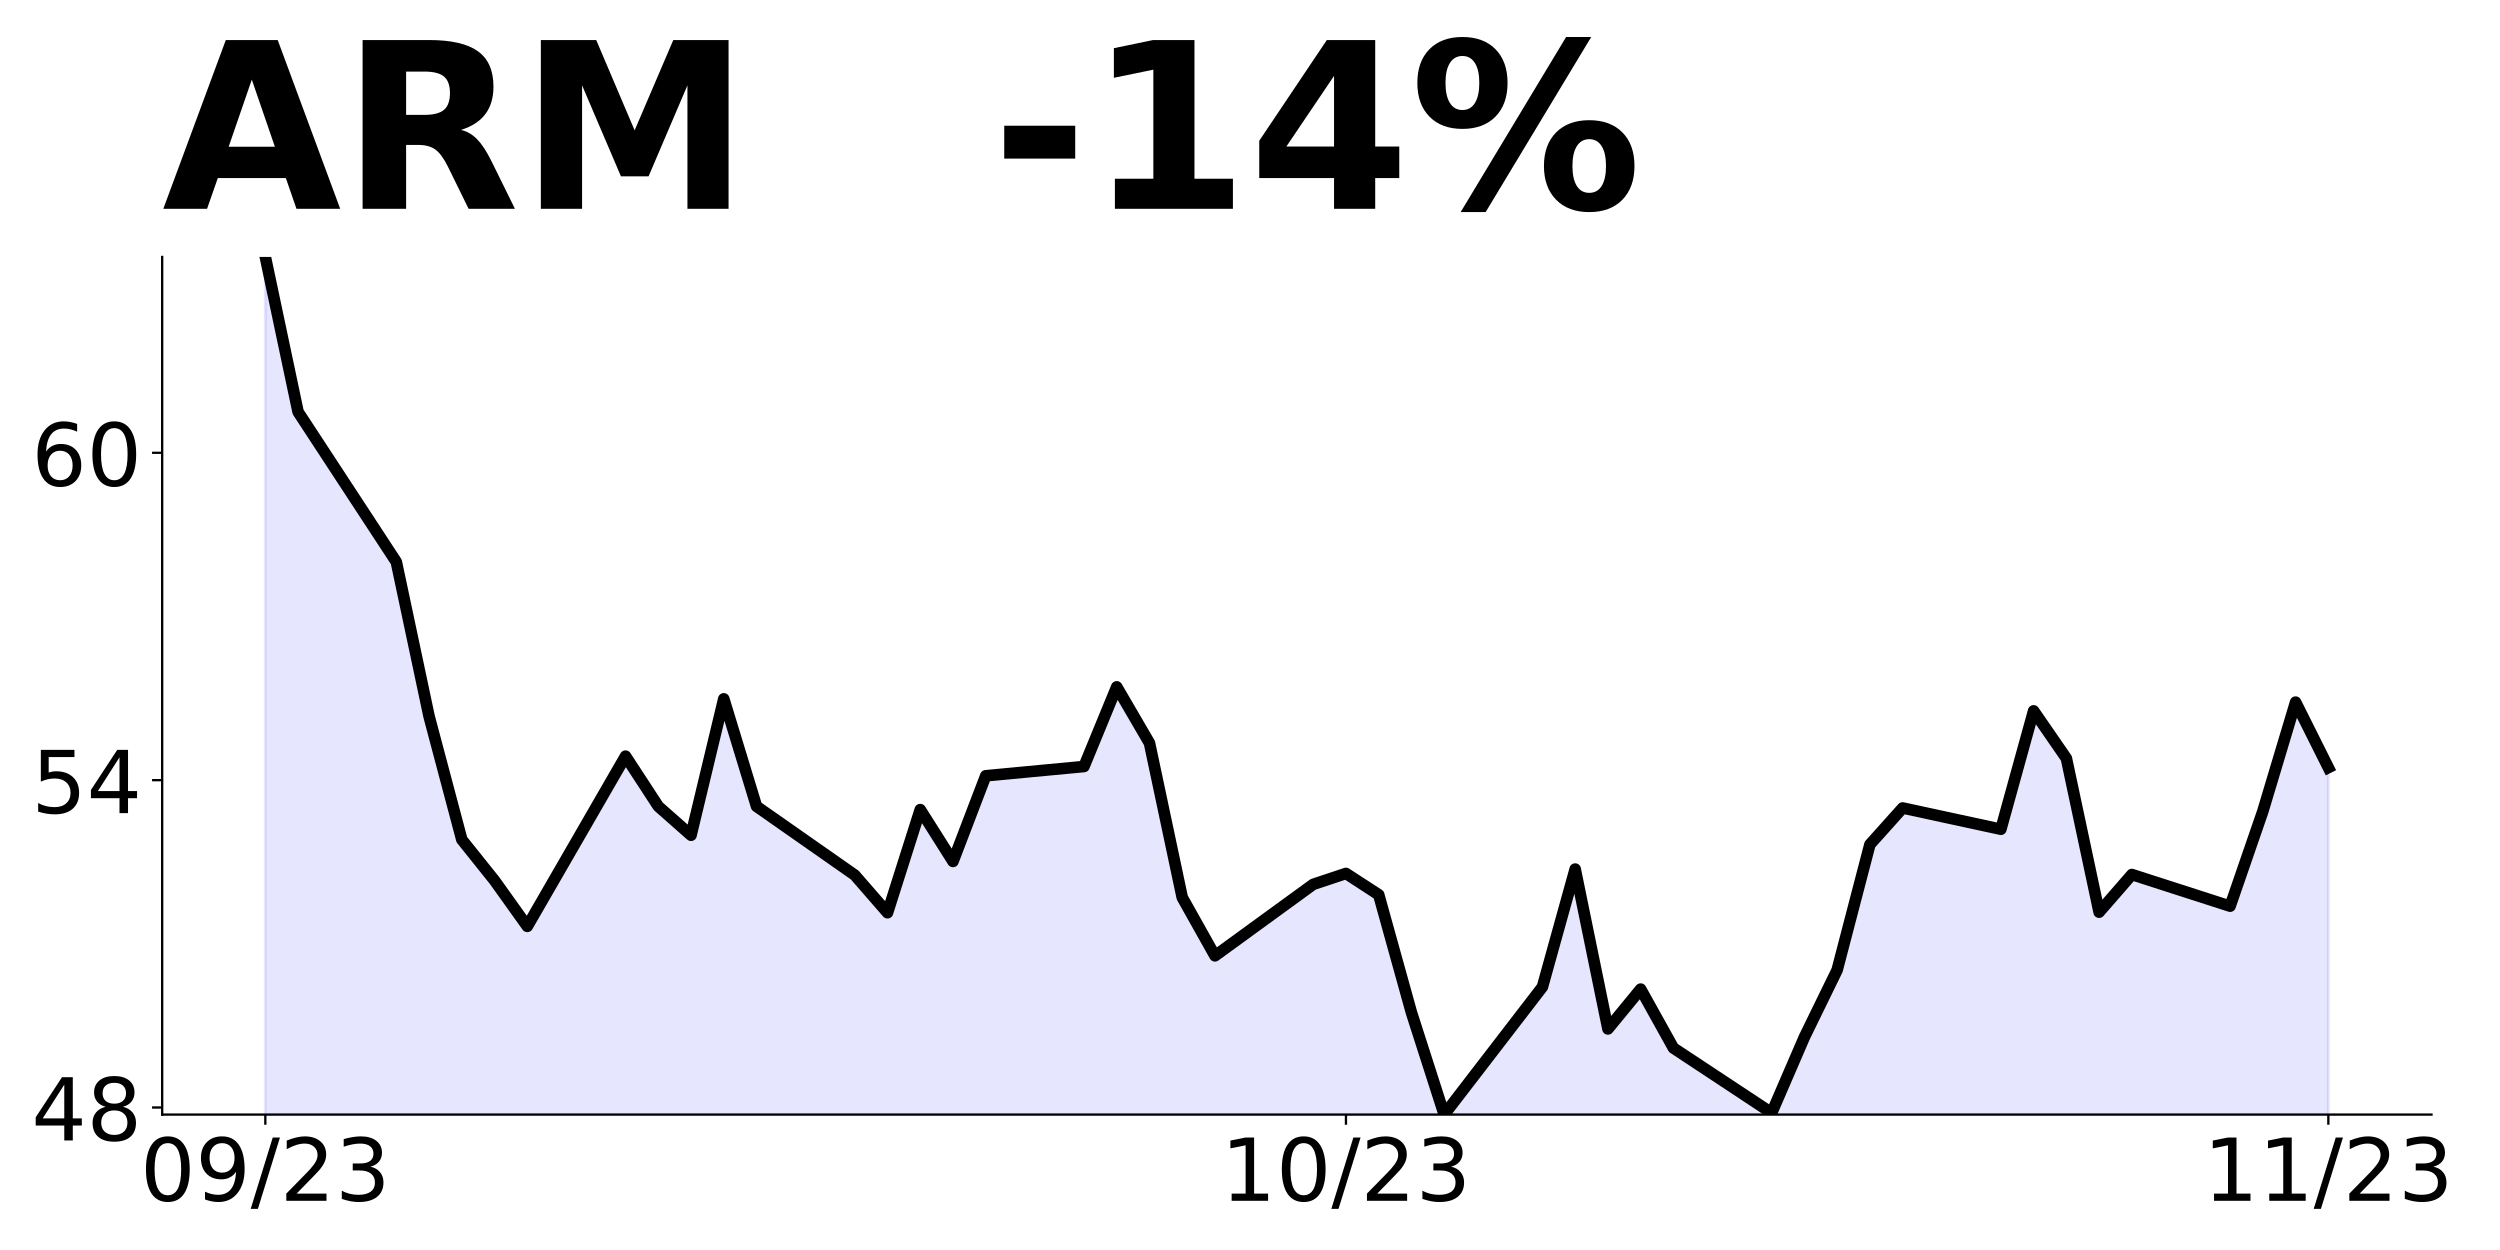
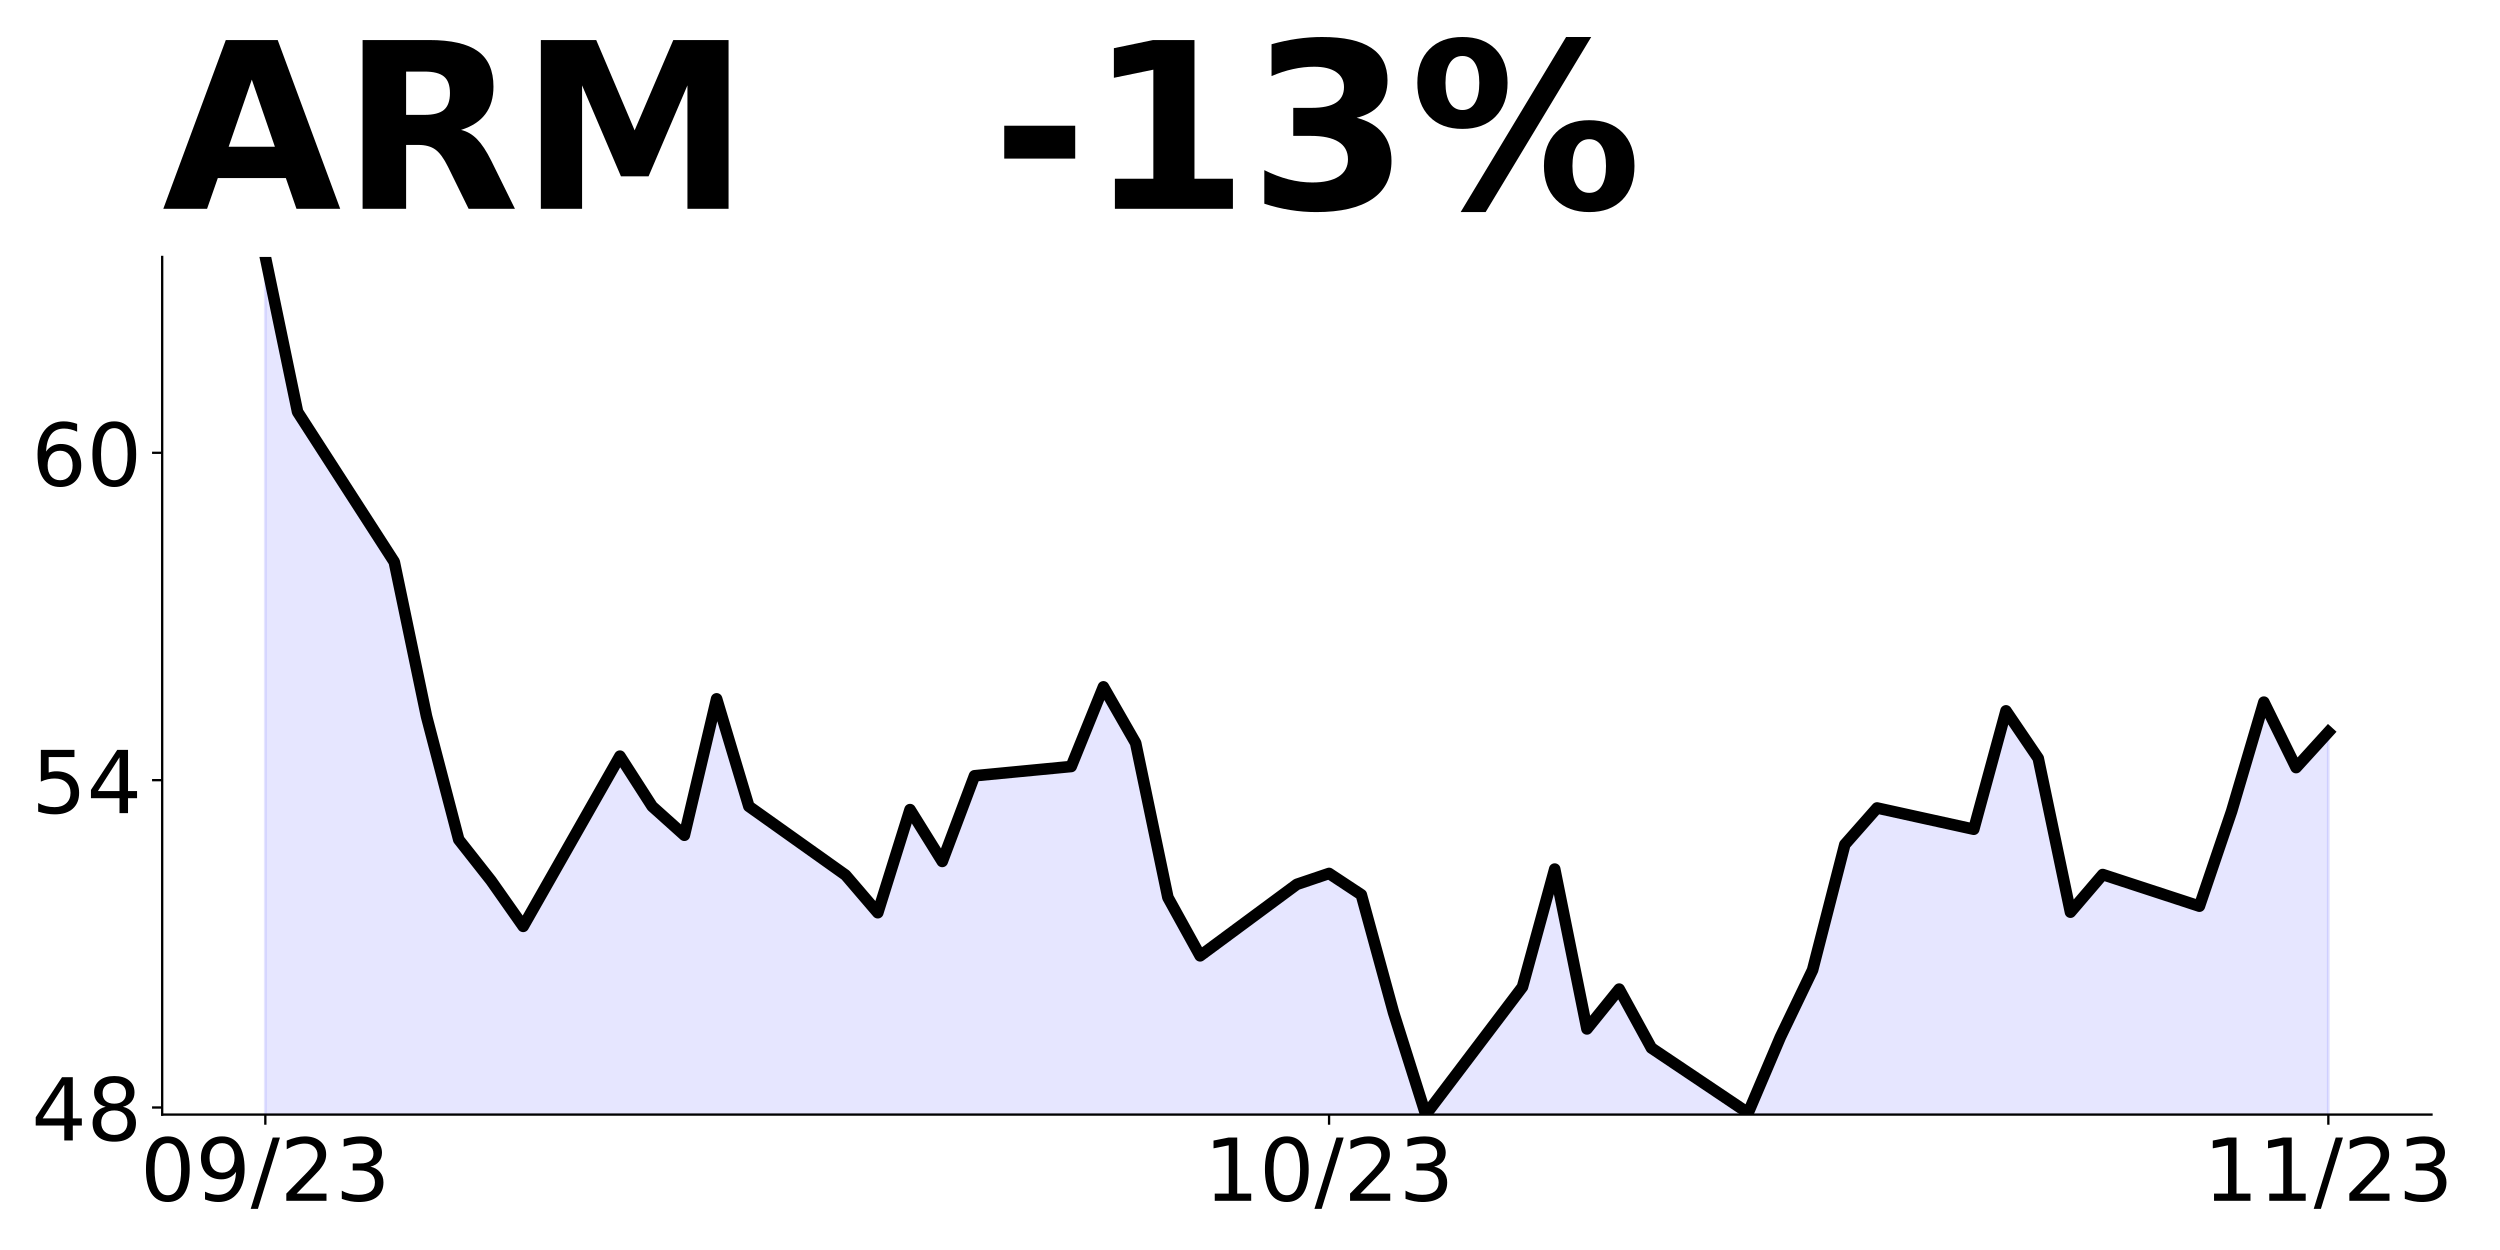
<svg xmlns="http://www.w3.org/2000/svg" xmlns:xlink="http://www.w3.org/1999/xlink" height="432pt" version="1.1" viewBox="0 0 864 432" width="864pt">
  <defs>
    <style type="text/css">
*{stroke-linecap:butt;stroke-linejoin:round;}
  </style>
  </defs>
  <g id="figure_1">
    <g id="patch_1">
      <path d="M 0 432  L 864 432  L 864 0  L 0 0  z " style="fill:none;" />
    </g>
    <g id="axes_1">
      <g id="patch_2">
        <path d="M 56.05 385.2  L 840.324 385.2  L 840.324 88.8  L 56.05 88.8  z " style="fill:none;" />
      </g>
      <g id="PolyCollection_1">
-         <path clip-path="url(#p9b62e0362b)" d="M 91.699 1287.787  L 91.699 88.8  L 103.016 142.348  L 136.967 194.199  L 148.284 247.559  L 159.601 290.171  L 170.918 304.312  L 182.235 320.15  L 216.187 261.323  L 227.504 278.669  L 238.821 288.663  L 250.138 241.525  L 261.455 278.669  L 295.406 302.427  L 306.723 315.437  L 318.04 279.801  L 329.358 297.713  L 340.675 268.111  L 374.626 264.905  L 385.943 237.377  L 397.26 256.798  L 408.577 310.157  L 419.894 330.332  L 453.845 305.632  L 465.163 301.861  L 476.48 309.214  L 487.797 349.941  L 499.114 385.2  L 533.065 341.079  L 544.382 300.353  L 555.699 355.598  L 567.016 341.834  L 578.333 362.197  L 612.285 384.634  L 623.602 358.426  L 634.919 335.234  L 646.236 291.868  L 657.553 279.235  L 691.504 286.589  L 702.821 245.673  L 714.138 262.077  L 725.455 315.248  L 736.773 302.238  L 770.724 313.174  L 782.041 280.366  L 793.358 242.656  L 804.675 265.282  L 804.675 1287.787  L 804.675 1287.787  L 793.358 1287.787  L 782.041 1287.787  L 770.724 1287.787  L 736.773 1287.787  L 725.455 1287.787  L 714.138 1287.787  L 702.821 1287.787  L 691.504 1287.787  L 657.553 1287.787  L 646.236 1287.787  L 634.919 1287.787  L 623.602 1287.787  L 612.285 1287.787  L 578.333 1287.787  L 567.016 1287.787  L 555.699 1287.787  L 544.382 1287.787  L 533.065 1287.787  L 499.114 1287.787  L 487.797 1287.787  L 476.48 1287.787  L 465.163 1287.787  L 453.845 1287.787  L 419.894 1287.787  L 408.577 1287.787  L 397.26 1287.787  L 385.943 1287.787  L 374.626 1287.787  L 340.675 1287.787  L 329.358 1287.787  L 318.04 1287.787  L 306.723 1287.787  L 295.406 1287.787  L 261.455 1287.787  L 250.138 1287.787  L 238.821 1287.787  L 227.504 1287.787  L 216.187 1287.787  L 182.235 1287.787  L 170.918 1287.787  L 159.601 1287.787  L 148.284 1287.787  L 136.967 1287.787  L 103.016 1287.787  L 91.699 1287.787  z " style="fill:#0000ff;fill-opacity:0.1;stroke:#0000ff;stroke-opacity:0.1;" />
+         <path clip-path="url(#pc9204c005b)" d="M 91.699 1287.787  L 91.699 88.8  L 102.839 142.348  L 136.26 194.199  L 147.4 247.559  L 158.54 290.171  L 169.681 304.312  L 180.821 320.15  L 214.242 261.323  L 225.382 278.669  L 236.522 288.663  L 247.662 241.525  L 258.803 278.669  L 292.223 302.427  L 303.364 315.437  L 314.504 279.801  L 325.644 297.713  L 336.784 268.111  L 370.205 264.905  L 381.345 237.377  L 392.486 256.798  L 403.626 310.157  L 414.766 330.332  L 448.187 305.632  L 459.327 301.861  L 470.467 309.214  L 481.608 349.941  L 492.748 385.2  L 526.169 341.079  L 537.309 300.353  L 548.449 355.598  L 559.589 341.834  L 570.73 362.197  L 604.15 384.634  L 615.291 358.426  L 626.431 335.234  L 637.571 291.868  L 648.711 279.235  L 682.132 286.589  L 693.273 245.673  L 704.413 262.077  L 715.553 315.248  L 726.693 302.238  L 760.114 313.174  L 771.254 280.366  L 782.395 242.656  L 793.535 265.282  L 804.675 253.027  L 804.675 1287.787  L 804.675 1287.787  L 793.535 1287.787  L 782.395 1287.787  L 771.254 1287.787  L 760.114 1287.787  L 726.693 1287.787  L 715.553 1287.787  L 704.413 1287.787  L 693.273 1287.787  L 682.132 1287.787  L 648.711 1287.787  L 637.571 1287.787  L 626.431 1287.787  L 615.291 1287.787  L 604.15 1287.787  L 570.73 1287.787  L 559.589 1287.787  L 548.449 1287.787  L 537.309 1287.787  L 526.169 1287.787  L 492.748 1287.787  L 481.608 1287.787  L 470.467 1287.787  L 459.327 1287.787  L 448.187 1287.787  L 414.766 1287.787  L 403.626 1287.787  L 392.486 1287.787  L 381.345 1287.787  L 370.205 1287.787  L 336.784 1287.787  L 325.644 1287.787  L 314.504 1287.787  L 303.364 1287.787  L 292.223 1287.787  L 258.803 1287.787  L 247.662 1287.787  L 236.522 1287.787  L 225.382 1287.787  L 214.242 1287.787  L 180.821 1287.787  L 169.681 1287.787  L 158.54 1287.787  L 147.4 1287.787  L 136.26 1287.787  L 102.839 1287.787  L 91.699 1287.787  z " style="fill:#0000ff;fill-opacity:0.1;stroke:#0000ff;stroke-opacity:0.1;" />
      </g>
      <g id="matplotlib.axis_1">
        <g id="xtick_1">
          <g id="line2d_1">
            <defs>
-               <path d="M 0 0  L 0 3.5  " id="mf2bb44a4bd" style="stroke:#000000;stroke-width:0.8;" />
+               <path d="M 0 0  L 0 3.5  " id="m500cb6e021" style="stroke:#000000;stroke-width:0.8;" />
            </defs>
            <g>
-               <use style="stroke:#000000;stroke-width:0.8;" x="91.699" xlink:href="#mf2bb44a4bd" y="385.2" />
+               <use style="stroke:#000000;stroke-width:0.8;" x="91.699" xlink:href="#m500cb6e021" y="385.2" />
            </g>
          </g>
          <g id="text_1">
            <defs>
              <path d="M 31.781 66.406  Q 24.172 66.406 20.328 58.906  Q 16.5 51.422 16.5 36.375  Q 16.5 21.391 20.328 13.891  Q 24.172 6.391 31.781 6.391  Q 39.453 6.391 43.281 13.891  Q 47.125 21.391 47.125 36.375  Q 47.125 51.422 43.281 58.906  Q 39.453 66.406 31.781 66.406  z M 31.781 74.219  Q 44.047 74.219 50.516 64.516  Q 56.984 54.828 56.984 36.375  Q 56.984 17.969 50.516 8.266  Q 44.047 -1.422 31.781 -1.422  Q 19.531 -1.422 13.062 8.266  Q 6.594 17.969 6.594 36.375  Q 6.594 54.828 13.062 64.516  Q 19.531 74.219 31.781 74.219  z " id="DejaVuSans-48" />
              <path d="M 10.984 1.516  L 10.984 10.5  Q 14.703 8.734 18.5 7.812  Q 22.312 6.891 25.984 6.891  Q 35.75 6.891 40.891 13.453  Q 46.047 20.016 46.781 33.406  Q 43.953 29.203 39.594 26.953  Q 35.25 24.703 29.984 24.703  Q 19.047 24.703 12.672 31.312  Q 6.297 37.938 6.297 49.422  Q 6.297 60.641 12.938 67.422  Q 19.578 74.219 30.609 74.219  Q 43.266 74.219 49.922 64.516  Q 56.594 54.828 56.594 36.375  Q 56.594 19.141 48.406 8.859  Q 40.234 -1.422 26.422 -1.422  Q 22.703 -1.422 18.891 -0.688  Q 15.094 0.047 10.984 1.516  z M 30.609 32.422  Q 37.25 32.422 41.125 36.953  Q 45.016 41.5 45.016 49.422  Q 45.016 57.281 41.125 61.844  Q 37.25 66.406 30.609 66.406  Q 23.969 66.406 20.094 61.844  Q 16.219 57.281 16.219 49.422  Q 16.219 41.5 20.094 36.953  Q 23.969 32.422 30.609 32.422  z " id="DejaVuSans-57" />
              <path d="M 25.391 72.906  L 33.688 72.906  L 8.297 -9.281  L 0 -9.281  z " id="DejaVuSans-47" />
              <path d="M 19.188 8.297  L 53.609 8.297  L 53.609 0  L 7.328 0  L 7.328 8.297  Q 12.938 14.109 22.625 23.891  Q 32.328 33.688 34.812 36.531  Q 39.547 41.844 41.422 45.531  Q 43.312 49.219 43.312 52.781  Q 43.312 58.594 39.234 62.25  Q 35.156 65.922 28.609 65.922  Q 23.969 65.922 18.812 64.312  Q 13.672 62.703 7.812 59.422  L 7.812 69.391  Q 13.766 71.781 18.938 73  Q 24.125 74.219 28.422 74.219  Q 39.75 74.219 46.484 68.547  Q 53.219 62.891 53.219 53.422  Q 53.219 48.922 51.531 44.891  Q 49.859 40.875 45.406 35.406  Q 44.188 33.984 37.641 27.219  Q 31.109 20.453 19.188 8.297  z " id="DejaVuSans-50" />
              <path d="M 40.578 39.312  Q 47.656 37.797 51.625 33  Q 55.609 28.219 55.609 21.188  Q 55.609 10.406 48.188 4.484  Q 40.766 -1.422 27.094 -1.422  Q 22.516 -1.422 17.656 -0.516  Q 12.797 0.391 7.625 2.203  L 7.625 11.719  Q 11.719 9.328 16.594 8.109  Q 21.484 6.891 26.812 6.891  Q 36.078 6.891 40.938 10.547  Q 45.797 14.203 45.797 21.188  Q 45.797 27.641 41.281 31.266  Q 36.766 34.906 28.719 34.906  L 20.219 34.906  L 20.219 43.016  L 29.109 43.016  Q 36.375 43.016 40.234 45.922  Q 44.094 48.828 44.094 54.297  Q 44.094 59.906 40.109 62.906  Q 36.141 65.922 28.719 65.922  Q 24.656 65.922 20.016 65.031  Q 15.375 64.156 9.812 62.312  L 9.812 71.094  Q 15.438 72.656 20.344 73.438  Q 25.25 74.219 29.594 74.219  Q 40.828 74.219 47.359 69.109  Q 53.906 64.016 53.906 55.328  Q 53.906 49.266 50.438 45.094  Q 46.969 40.922 40.578 39.312  z " id="DejaVuSans-51" />
            </defs>
            <g transform="translate(48.47069 414.9953)scale(0.3 -0.3)">
              <use xlink:href="#DejaVuSans-48" />
              <use x="63.623" xlink:href="#DejaVuSans-57" />
              <use x="127.246" xlink:href="#DejaVuSans-47" />
              <use x="160.938" xlink:href="#DejaVuSans-50" />
              <use x="224.561" xlink:href="#DejaVuSans-51" />
            </g>
          </g>
        </g>
        <g id="xtick_2">
          <g id="line2d_2">
            <g>
-               <use style="stroke:#000000;stroke-width:0.8;" x="465.163" xlink:href="#mf2bb44a4bd" y="385.2" />
+               <use style="stroke:#000000;stroke-width:0.8;" x="459.327" xlink:href="#m500cb6e021" y="385.2" />
            </g>
          </g>
          <g id="text_2">
            <defs>
              <path d="M 12.406 8.297  L 28.516 8.297  L 28.516 63.922  L 10.984 60.406  L 10.984 69.391  L 28.422 72.906  L 38.281 72.906  L 38.281 8.297  L 54.391 8.297  L 54.391 0  L 12.406 0  z " id="DejaVuSans-49" />
            </defs>
-             <g transform="translate(421.9344 414.9953)scale(0.3 -0.3)">
+             <g transform="translate(416.0991 414.9953)scale(0.3 -0.3)">
              <use xlink:href="#DejaVuSans-49" />
              <use x="63.623" xlink:href="#DejaVuSans-48" />
              <use x="127.246" xlink:href="#DejaVuSans-47" />
              <use x="160.938" xlink:href="#DejaVuSans-50" />
              <use x="224.561" xlink:href="#DejaVuSans-51" />
            </g>
          </g>
        </g>
        <g id="xtick_3">
          <g id="line2d_3">
            <g>
-               <use style="stroke:#000000;stroke-width:0.8;" x="804.675" xlink:href="#mf2bb44a4bd" y="385.2" />
+               <use style="stroke:#000000;stroke-width:0.8;" x="804.675" xlink:href="#m500cb6e021" y="385.2" />
            </g>
          </g>
          <g id="text_3">
            <g transform="translate(761.4469 414.9953)scale(0.3 -0.3)">
              <use xlink:href="#DejaVuSans-49" />
              <use x="63.623" xlink:href="#DejaVuSans-49" />
              <use x="127.246" xlink:href="#DejaVuSans-47" />
              <use x="160.938" xlink:href="#DejaVuSans-50" />
              <use x="224.561" xlink:href="#DejaVuSans-51" />
            </g>
          </g>
        </g>
      </g>
      <g id="matplotlib.axis_2">
        <g id="ytick_1">
          <g id="line2d_4">
            <defs>
-               <path d="M 0 0  L -3.5 0  " id="m37a1ba85ec" style="stroke:#000000;stroke-width:0.8;" />
+               <path d="M 0 0  L -3.5 0  " id="m105dd2e7a8" style="stroke:#000000;stroke-width:0.8;" />
            </defs>
            <g>
-               <use style="stroke:#000000;stroke-width:0.8;" x="56.05" xlink:href="#m37a1ba85ec" y="382.749" />
+               <use style="stroke:#000000;stroke-width:0.8;" x="56.05" xlink:href="#m105dd2e7a8" y="382.749" />
            </g>
          </g>
          <g id="text_4">
            <defs>
              <path d="M 37.797 64.312  L 12.891 25.391  L 37.797 25.391  z M 35.203 72.906  L 47.609 72.906  L 47.609 25.391  L 58.016 25.391  L 58.016 17.188  L 47.609 17.188  L 47.609 0  L 37.797 0  L 37.797 17.188  L 4.891 17.188  L 4.891 26.703  z " id="DejaVuSans-52" />
              <path d="M 31.781 34.625  Q 24.75 34.625 20.719 30.859  Q 16.703 27.094 16.703 20.516  Q 16.703 13.922 20.719 10.156  Q 24.75 6.391 31.781 6.391  Q 38.812 6.391 42.859 10.172  Q 46.922 13.969 46.922 20.516  Q 46.922 27.094 42.891 30.859  Q 38.875 34.625 31.781 34.625  z M 21.922 38.812  Q 15.578 40.375 12.031 44.719  Q 8.5 49.078 8.5 55.328  Q 8.5 64.062 14.719 69.141  Q 20.953 74.219 31.781 74.219  Q 42.672 74.219 48.875 69.141  Q 55.078 64.062 55.078 55.328  Q 55.078 49.078 51.531 44.719  Q 48 40.375 41.703 38.812  Q 48.828 37.156 52.797 32.312  Q 56.781 27.484 56.781 20.516  Q 56.781 9.906 50.312 4.234  Q 43.844 -1.422 31.781 -1.422  Q 19.734 -1.422 13.25 4.234  Q 6.781 9.906 6.781 20.516  Q 6.781 27.484 10.781 32.312  Q 14.797 37.156 21.922 38.812  z M 18.312 54.391  Q 18.312 48.734 21.844 45.562  Q 25.391 42.391 31.781 42.391  Q 38.141 42.391 41.719 45.562  Q 45.312 48.734 45.312 54.391  Q 45.312 60.062 41.719 63.234  Q 38.141 66.406 31.781 66.406  Q 25.391 66.406 21.844 63.234  Q 18.312 60.062 18.312 54.391  z " id="DejaVuSans-56" />
            </defs>
            <g transform="translate(10.875 394.1465)scale(0.3 -0.3)">
              <use xlink:href="#DejaVuSans-52" />
              <use x="63.623" xlink:href="#DejaVuSans-56" />
            </g>
          </g>
        </g>
        <g id="ytick_2">
          <g id="line2d_5">
            <g>
-               <use style="stroke:#000000;stroke-width:0.8;" x="56.05" xlink:href="#m37a1ba85ec" y="269.619" />
+               <use style="stroke:#000000;stroke-width:0.8;" x="56.05" xlink:href="#m105dd2e7a8" y="269.619" />
            </g>
          </g>
          <g id="text_5">
            <defs>
              <path d="M 10.797 72.906  L 49.516 72.906  L 49.516 64.594  L 19.828 64.594  L 19.828 46.734  Q 21.969 47.469 24.109 47.828  Q 26.266 48.188 28.422 48.188  Q 40.625 48.188 47.75 41.5  Q 54.891 34.812 54.891 23.391  Q 54.891 11.625 47.562 5.094  Q 40.234 -1.422 26.906 -1.422  Q 22.312 -1.422 17.547 -0.641  Q 12.797 0.141 7.719 1.703  L 7.719 11.625  Q 12.109 9.234 16.797 8.062  Q 21.484 6.891 26.703 6.891  Q 35.156 6.891 40.078 11.328  Q 45.016 15.766 45.016 23.391  Q 45.016 31 40.078 35.438  Q 35.156 39.891 26.703 39.891  Q 22.75 39.891 18.812 39.016  Q 14.891 38.141 10.797 36.281  z " id="DejaVuSans-53" />
            </defs>
            <g transform="translate(10.875 281.0167)scale(0.3 -0.3)">
              <use xlink:href="#DejaVuSans-53" />
              <use x="63.623" xlink:href="#DejaVuSans-52" />
            </g>
          </g>
        </g>
        <g id="ytick_3">
          <g id="line2d_6">
            <g>
-               <use style="stroke:#000000;stroke-width:0.8;" x="56.05" xlink:href="#m37a1ba85ec" y="156.489" />
+               <use style="stroke:#000000;stroke-width:0.8;" x="56.05" xlink:href="#m105dd2e7a8" y="156.489" />
            </g>
          </g>
          <g id="text_6">
            <defs>
              <path d="M 33.016 40.375  Q 26.375 40.375 22.484 35.828  Q 18.609 31.297 18.609 23.391  Q 18.609 15.531 22.484 10.953  Q 26.375 6.391 33.016 6.391  Q 39.656 6.391 43.531 10.953  Q 47.406 15.531 47.406 23.391  Q 47.406 31.297 43.531 35.828  Q 39.656 40.375 33.016 40.375  z M 52.594 71.297  L 52.594 62.312  Q 48.875 64.062 45.094 64.984  Q 41.312 65.922 37.594 65.922  Q 27.828 65.922 22.672 59.328  Q 17.531 52.734 16.797 39.406  Q 19.672 43.656 24.016 45.922  Q 28.375 48.188 33.594 48.188  Q 44.578 48.188 50.953 41.516  Q 57.328 34.859 57.328 23.391  Q 57.328 12.156 50.688 5.359  Q 44.047 -1.422 33.016 -1.422  Q 20.359 -1.422 13.672 8.266  Q 6.984 17.969 6.984 36.375  Q 6.984 53.656 15.188 63.938  Q 23.391 74.219 37.203 74.219  Q 40.922 74.219 44.703 73.484  Q 48.484 72.75 52.594 71.297  z " id="DejaVuSans-54" />
            </defs>
            <g transform="translate(10.875 167.887)scale(0.3 -0.3)">
              <use xlink:href="#DejaVuSans-54" />
              <use x="63.623" xlink:href="#DejaVuSans-48" />
            </g>
          </g>
        </g>
      </g>
      <g id="line2d_7">
-         <path clip-path="url(#p9b62e0362b)" d="M 91.699 88.8  L 103.016 142.348  L 136.967 194.199  L 148.284 247.559  L 159.601 290.171  L 170.918 304.312  L 182.235 320.15  L 216.187 261.323  L 227.504 278.669  L 238.821 288.663  L 250.138 241.525  L 261.455 278.669  L 295.406 302.427  L 306.723 315.437  L 318.04 279.801  L 329.358 297.713  L 340.675 268.111  L 374.626 264.905  L 385.943 237.377  L 397.26 256.798  L 408.577 310.157  L 419.894 330.332  L 453.845 305.632  L 465.163 301.861  L 476.48 309.214  L 487.797 349.941  L 499.114 385.2  L 533.065 341.079  L 544.382 300.353  L 555.699 355.598  L 567.016 341.834  L 578.333 362.197  L 612.285 384.634  L 623.602 358.426  L 634.919 335.234  L 646.236 291.868  L 657.553 279.235  L 691.504 286.589  L 702.821 245.673  L 714.138 262.077  L 725.455 315.248  L 736.773 302.238  L 770.724 313.174  L 782.041 280.366  L 793.358 242.656  L 804.675 265.282  " style="fill:none;stroke:#000000;stroke-linecap:square;stroke-width:4;" />
+         <path clip-path="url(#pc9204c005b)" d="M 91.699 88.8  L 102.839 142.348  L 136.26 194.199  L 147.4 247.559  L 158.54 290.171  L 169.681 304.312  L 180.821 320.15  L 214.242 261.323  L 225.382 278.669  L 236.522 288.663  L 247.662 241.525  L 258.803 278.669  L 292.223 302.427  L 303.364 315.437  L 314.504 279.801  L 325.644 297.713  L 336.784 268.111  L 370.205 264.905  L 381.345 237.377  L 392.486 256.798  L 403.626 310.157  L 414.766 330.332  L 448.187 305.632  L 459.327 301.861  L 470.467 309.214  L 481.608 349.941  L 492.748 385.2  L 526.169 341.079  L 537.309 300.353  L 548.449 355.598  L 559.589 341.834  L 570.73 362.197  L 604.15 384.634  L 615.291 358.426  L 626.431 335.234  L 637.571 291.868  L 648.711 279.235  L 682.132 286.589  L 693.273 245.673  L 704.413 262.077  L 715.553 315.248  L 726.693 302.238  L 760.114 313.174  L 771.254 280.366  L 782.395 242.656  L 793.535 265.282  L 804.675 253.027  " style="fill:none;stroke:#000000;stroke-linecap:square;stroke-width:4;" />
      </g>
      <g id="patch_3">
        <path d="M 56.05 385.2  L 56.05 88.8  " style="fill:none;stroke:#000000;stroke-linecap:square;stroke-linejoin:miter;stroke-width:0.8;" />
      </g>
      <g id="patch_4">
        <path d="M 56.05 385.2  L 840.324 385.2  " style="fill:none;stroke:#000000;stroke-linecap:square;stroke-linejoin:miter;stroke-width:0.8;" />
      </g>
      <g id="text_7">
        <defs>
          <path d="M 53.422 13.281  L 24.031 13.281  L 19.391 0  L 0.484 0  L 27.484 72.906  L 49.906 72.906  L 76.906 0  L 58.016 0  z M 28.719 26.812  L 48.688 26.812  L 38.719 55.812  z " id="DejaVuSans-Bold-65" />
          <path d="M 35.891 40.578  Q 41.797 40.578 44.359 42.766  Q 46.922 44.969 46.922 50  Q 46.922 54.984 44.359 57.125  Q 41.797 59.281 35.891 59.281  L 27.984 59.281  L 27.984 40.578  z M 27.984 27.594  L 27.984 0  L 9.188 0  L 9.188 72.906  L 37.891 72.906  Q 52.297 72.906 59 68.062  Q 65.719 63.234 65.719 52.781  Q 65.719 45.562 62.219 40.922  Q 58.734 36.281 51.703 34.078  Q 55.562 33.203 58.609 30.094  Q 61.672 27 64.797 20.703  L 75 0  L 54.984 0  L 46.094 18.109  Q 43.406 23.578 40.641 25.578  Q 37.891 27.594 33.297 27.594  z " id="DejaVuSans-Bold-82" />
          <path d="M 9.188 72.906  L 33.109 72.906  L 49.703 33.891  L 66.406 72.906  L 90.281 72.906  L 90.281 0  L 72.516 0  L 72.516 53.328  L 55.719 14.016  L 43.797 14.016  L 27 53.328  L 27 0  L 9.188 0  z " id="DejaVuSans-Bold-77" />
          <path id="DejaVuSans-Bold-32" />
          <path d="M 5.422 35.891  L 36.078 35.891  L 36.078 21.688  L 5.422 21.688  z " id="DejaVuSans-Bold-45" />
          <path d="M 11.719 12.984  L 28.328 12.984  L 28.328 60.109  L 11.281 56.594  L 11.281 69.391  L 28.219 72.906  L 46.094 72.906  L 46.094 12.984  L 62.703 12.984  L 62.703 0  L 11.719 0  z " id="DejaVuSans-Bold-49" />
-           <path d="M 36.812 57.422  L 16.219 26.906  L 36.812 26.906  z M 33.688 72.906  L 54.594 72.906  L 54.594 26.906  L 64.984 26.906  L 64.984 13.281  L 54.594 13.281  L 54.594 0  L 36.812 0  L 36.812 13.281  L 4.5 13.281  L 4.5 29.391  z " id="DejaVuSans-Bold-52" />
+           <path d="M 46.578 39.312  Q 53.953 37.406 57.781 32.688  Q 61.625 27.984 61.625 20.703  Q 61.625 9.859 53.312 4.219  Q 45.016 -1.422 29.109 -1.422  Q 23.484 -1.422 17.844 -0.516  Q 12.203 0.391 6.688 2.203  L 6.688 16.703  Q 11.969 14.062 17.156 12.719  Q 22.359 11.375 27.391 11.375  Q 34.859 11.375 38.844 13.953  Q 42.828 16.547 42.828 21.391  Q 42.828 26.375 38.75 28.938  Q 34.672 31.5 26.703 31.5  L 19.188 31.5  L 19.188 43.609  L 27.094 43.609  Q 34.188 43.609 37.641 45.828  Q 41.109 48.047 41.109 52.594  Q 41.109 56.781 37.734 59.078  Q 34.375 61.375 28.219 61.375  Q 23.688 61.375 19.047 60.344  Q 14.406 59.328 9.812 57.328  L 9.812 71.094  Q 15.375 72.656 20.844 73.438  Q 26.312 74.219 31.594 74.219  Q 45.797 74.219 52.844 69.547  Q 59.906 64.891 59.906 55.516  Q 59.906 49.125 56.531 45.047  Q 53.172 40.969 46.578 39.312  z " id="DejaVuSans-Bold-51" />
          <path d="M 77.484 30.078  Q 74.031 30.078 72.125 27.078  Q 70.219 24.078 70.219 18.5  Q 70.219 12.891 72.094 9.891  Q 73.969 6.891 77.484 6.891  Q 81 6.891 82.859 9.891  Q 84.719 12.891 84.719 18.5  Q 84.719 24.078 82.828 27.078  Q 80.953 30.078 77.484 30.078  z M 77.484 38.281  Q 86.578 38.281 91.797 33  Q 97.016 27.734 97.016 18.5  Q 97.016 9.281 91.797 3.922  Q 86.578 -1.422 77.484 -1.422  Q 68.406 -1.422 63.156 3.922  Q 57.906 9.281 57.906 18.5  Q 57.906 27.688 63.156 32.984  Q 68.406 38.281 77.484 38.281  z M 32.719 -1.422  L 21.922 -1.422  L 67.484 74.219  L 78.328 74.219  z M 22.703 74.219  Q 31.781 74.219 36.984 68.922  Q 42.188 63.625 42.188 54.391  Q 42.188 45.172 36.984 39.844  Q 31.781 34.516 22.703 34.516  Q 13.625 34.516 8.422 39.844  Q 3.219 45.172 3.219 54.391  Q 3.219 63.625 8.422 68.922  Q 13.625 74.219 22.703 74.219  z M 22.703 66.016  Q 19.188 66.016 17.281 62.984  Q 15.375 59.969 15.375 54.391  Q 15.375 48.781 17.281 45.719  Q 19.188 42.672 22.703 42.672  Q 26.219 42.672 28.094 45.719  Q 29.984 48.781 29.984 54.391  Q 29.984 59.969 28.078 62.984  Q 26.172 66.016 22.703 66.016  z " id="DejaVuSans-Bold-37" />
        </defs>
        <g transform="translate(56.05 72.1625)scale(0.8 -0.8)">
          <use xlink:href="#DejaVuSans-Bold-65" />
          <use x="77.393" xlink:href="#DejaVuSans-Bold-82" />
          <use x="154.395" xlink:href="#DejaVuSans-Bold-77" />
          <use x="253.906" xlink:href="#DejaVuSans-Bold-32" />
          <use x="288.721" xlink:href="#DejaVuSans-Bold-32" />
          <use x="323.535" xlink:href="#DejaVuSans-Bold-32" />
          <use x="358.35" xlink:href="#DejaVuSans-Bold-45" />
          <use x="399.854" xlink:href="#DejaVuSans-Bold-49" />
-           <use x="469.434" xlink:href="#DejaVuSans-Bold-52" />
+           <use x="469.434" xlink:href="#DejaVuSans-Bold-51" />
          <use x="539.014" xlink:href="#DejaVuSans-Bold-37" />
        </g>
      </g>
    </g>
  </g>
  <defs>
-     <clipPath id="p9b62e0362b">
+     <clipPath id="pc9204c005b">
      <rect height="296.4" width="784.274" x="56.05" y="88.8" />
    </clipPath>
  </defs>
</svg>
